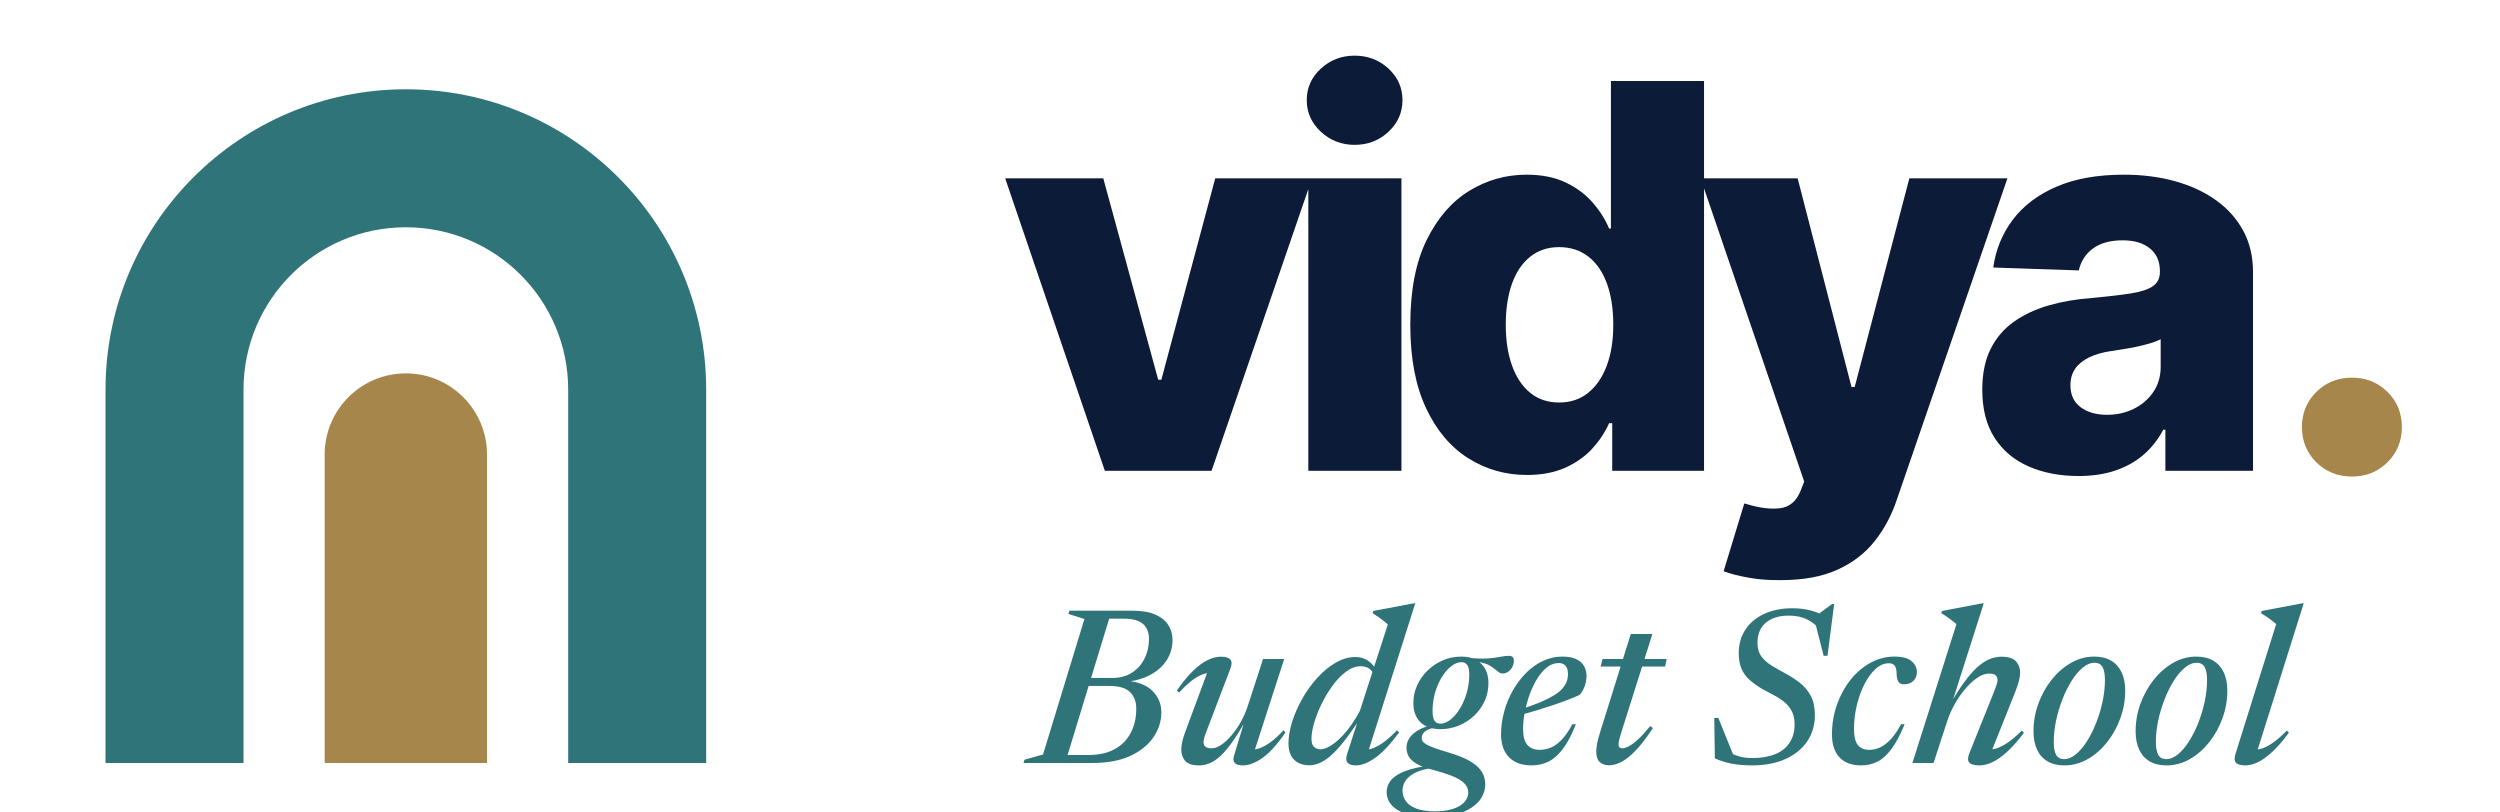
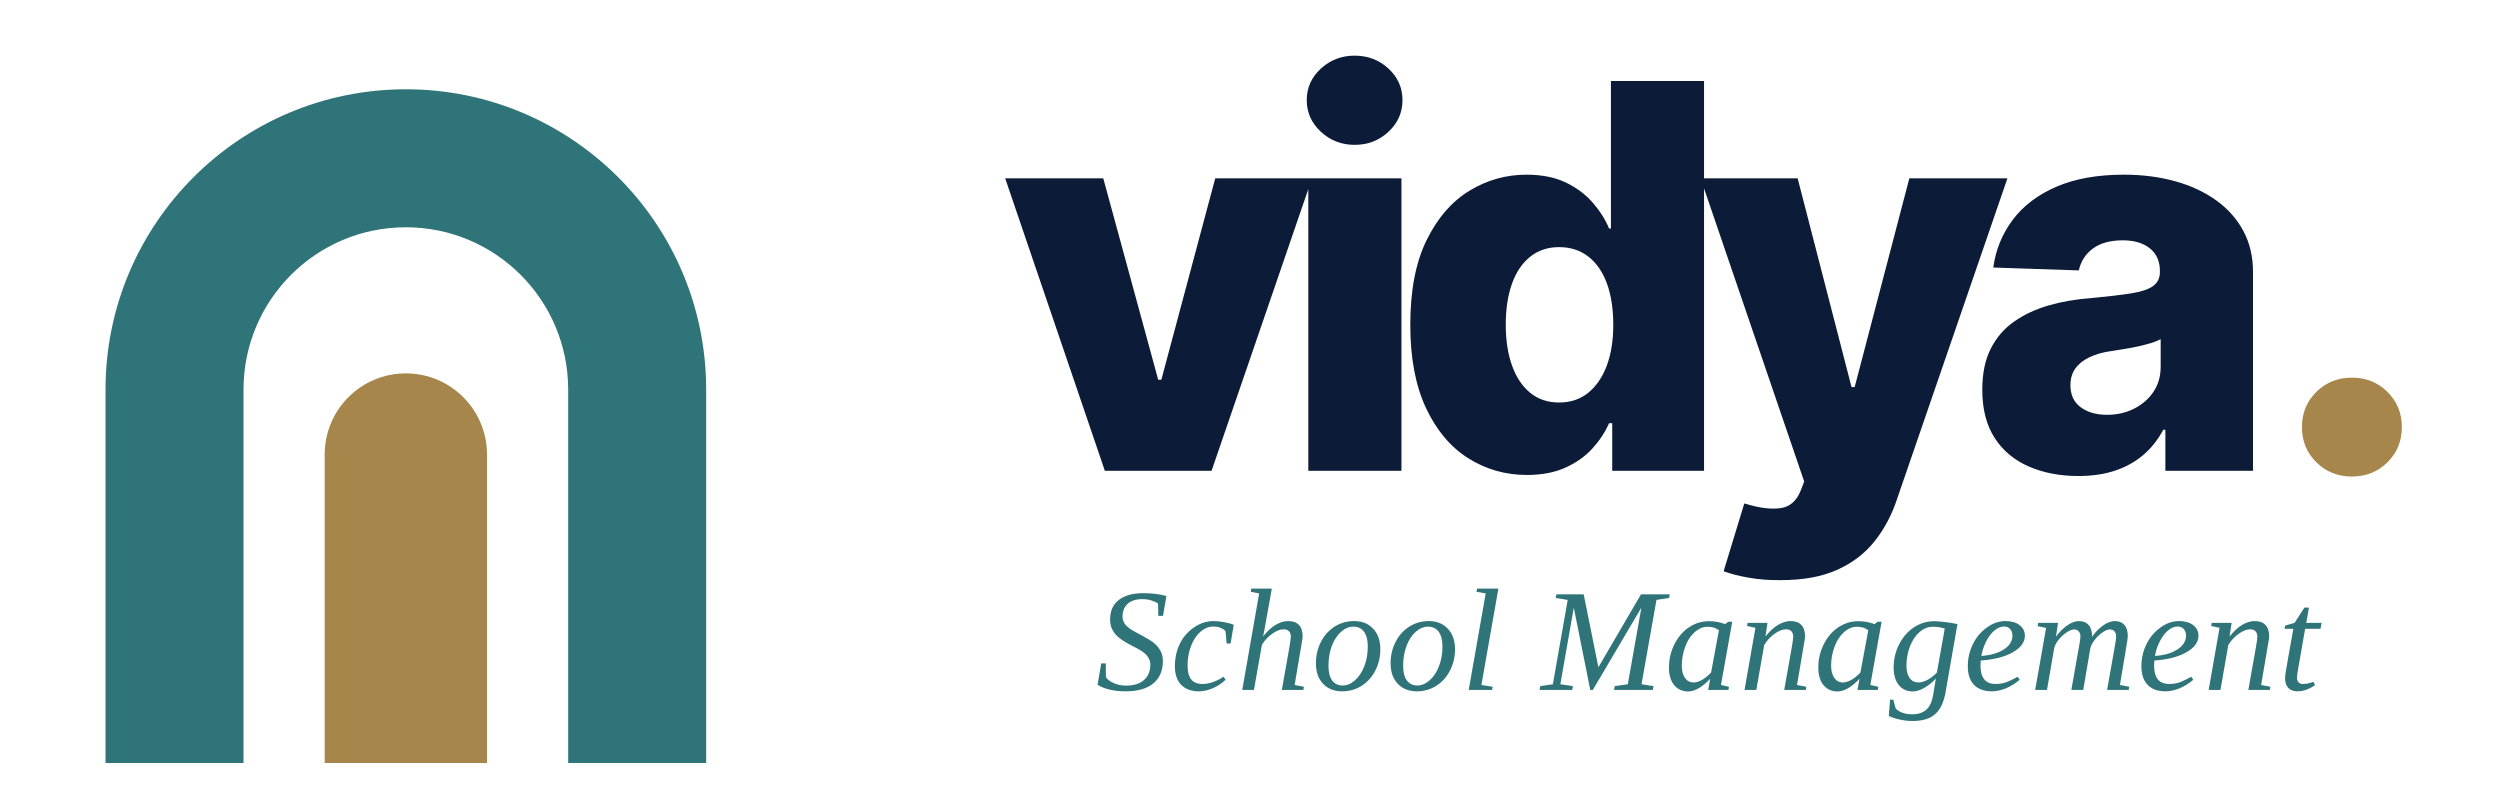
<svg xmlns="http://www.w3.org/2000/svg" viewBox="0 0 308 100" width="308" height="100">
  <g transform="translate(0.00 0.00) scale(1)">
    <path fill="#2F7479" d="M13 94V48A37 37 0 0 1 87 48V94H70V48A20 20 0 0 0 30 48V94Z" />
    <path fill="#A6864A" d="M40 94V56A10 10 0 0 1 60 56V94Z" />
  </g>
  <path fill="#0C1B38" d="M161.641 21.971 149.266 58.0H136.117L123.839 21.971H135.924L142.691 46.785H143.078L149.717 21.971ZM161.184 58.0V21.971H172.657V58.0ZM166.888 17.846Q164.471 17.846 162.731 16.234Q160.991 14.623 160.991 12.335Q160.991 10.047 162.731 8.452Q164.471 6.856 166.888 6.856Q169.338 6.856 171.062 8.452Q172.786 10.047 172.786 12.335Q172.786 14.623 171.062 16.234Q169.338 17.846 166.888 17.846ZM188.121 58.516Q184.157 58.516 180.886 56.453Q177.615 54.391 175.681 50.266Q173.748 46.141 173.748 40.018Q173.748 33.669 175.762 29.576Q177.776 25.483 181.031 23.501Q184.286 21.52 188.056 21.52Q190.892 21.52 192.906 22.486Q194.92 23.453 196.242 24.984Q197.563 26.515 198.24 28.158H198.465V9.982H209.938V58.0H198.626V52.135H198.24Q197.498 53.811 196.177 55.261Q194.856 56.711 192.858 57.613Q190.86 58.516 188.121 58.516ZM192.084 49.589Q194.179 49.589 195.662 48.396Q197.144 47.204 197.95 45.061Q198.755 42.918 198.755 40.018Q198.755 37.053 197.966 34.91Q197.176 32.767 195.678 31.606Q194.179 30.446 192.084 30.446Q189.99 30.446 188.507 31.639Q187.025 32.831 186.268 34.974Q185.51 37.117 185.51 40.018Q185.51 42.886 186.284 45.045Q187.057 47.204 188.523 48.396Q189.99 49.589 192.084 49.589ZM219.407 71.471Q217.345 71.503 215.492 71.181Q213.639 70.858 212.35 70.375L214.896 62.028L215.153 62.093Q217.57 62.834 219.327 62.608Q221.083 62.383 221.857 60.417L222.276 59.321L209.514 21.971H221.47L228.109 47.688H228.495L235.231 21.971H247.316L233.716 61.48Q232.749 64.413 230.961 66.669Q229.172 68.925 226.352 70.198Q223.532 71.471 219.407 71.471ZM256.076 58.645Q252.628 58.645 249.937 57.468Q247.246 56.292 245.731 53.939Q244.217 51.587 244.217 48.01Q244.217 45.013 245.264 42.95Q246.311 40.888 248.164 39.599Q250.017 38.31 252.434 37.617Q254.851 36.924 257.591 36.73Q260.652 36.44 262.521 36.15Q264.391 35.86 265.245 35.248Q266.099 34.636 266.099 33.54V33.379Q266.099 31.606 264.874 30.607Q263.649 29.608 261.522 29.608Q259.234 29.608 257.865 30.607Q256.495 31.606 256.108 33.314L245.57 32.96Q246.021 29.673 247.971 27.079Q249.921 24.484 253.353 23.002Q256.785 21.52 261.651 21.52Q265.067 21.52 267.968 22.325Q270.868 23.131 273.027 24.678Q275.186 26.225 276.379 28.448Q277.571 30.672 277.571 33.508V58.0H266.775V52.94H266.517Q265.518 54.81 264.036 56.066Q262.554 57.323 260.572 57.984Q258.59 58.645 256.076 58.645ZM259.589 51.104Q261.426 51.104 262.924 50.346Q264.423 49.589 265.309 48.268Q266.195 46.946 266.195 45.174V41.79Q265.712 42.048 265.019 42.257Q264.326 42.467 263.488 42.66Q262.65 42.854 261.796 42.982Q260.942 43.111 260.169 43.24Q258.525 43.466 257.381 44.03Q256.237 44.594 255.657 45.432Q255.077 46.27 255.077 47.462Q255.077 49.234 256.334 50.169Q257.591 51.104 259.589 51.104Z" />
  <path fill="#A6864A" d="M289.754 58.709Q287.144 58.709 285.371 56.953Q283.599 55.196 283.599 52.618Q283.599 50.04 285.371 48.284Q287.144 46.527 289.754 46.527Q292.364 46.527 294.137 48.284Q295.909 50.04 295.909 52.618Q295.909 55.196 294.137 56.953Q292.364 58.709 289.754 58.709Z" />
-   <path fill="#2F7479" d="M134.533 76.221 135.654 75.235H139.501Q141.269 75.235 142.363 75.728Q143.457 76.221 143.956 77.037Q144.456 77.854 144.456 78.853Q144.456 80.176 143.767 81.29Q143.078 82.403 141.742 83.132Q140.405 83.862 138.448 84.037L138.596 83.848Q140.864 84.01 141.971 85.11Q143.078 86.21 143.078 87.736Q143.078 89.397 142.106 90.828Q141.135 92.258 139.245 93.129Q137.355 94.0 134.601 94.0H129.929L129.646 93.014H134.142Q135.991 93.014 137.294 92.312Q138.596 91.611 139.292 90.321Q139.987 89.032 139.987 87.29Q139.987 86.022 139.218 85.266Q138.448 84.51 136.707 84.51H132.184L132.359 83.524H137.03Q138.448 83.524 139.454 82.876Q140.459 82.228 141.006 81.135Q141.553 80.041 141.553 78.704Q141.553 77.908 141.222 77.348Q140.892 76.787 140.21 76.504Q139.528 76.221 138.462 76.221ZM133.601 76.261 131.631 75.64 131.752 75.235H136.95L131.226 94.0H126.096L126.217 93.595L128.499 92.96ZM152.016 93.15 153.406 88.559 153.541 88.627Q152.623 90.274 151.847 91.374Q151.071 92.475 150.382 93.116Q149.694 93.757 149.039 94.027Q148.384 94.297 147.709 94.297Q146.507 94.297 146.022 93.75Q145.536 93.204 145.536 92.353Q145.536 91.921 145.65 91.394Q145.765 90.868 145.981 90.287L148.951 82.269L149.41 82.93Q148.951 82.835 148.344 83.018Q147.736 83.2 146.973 83.747Q146.21 84.293 145.279 85.32L144.982 85.076Q146.049 83.551 146.994 82.64Q147.939 81.728 148.789 81.317Q149.639 80.905 150.409 80.905Q151.246 80.905 151.563 81.243Q151.881 81.58 151.597 82.336L148.6 90.193Q148.438 90.612 148.357 90.915Q148.276 91.219 148.276 91.435Q148.276 91.826 148.533 92.009Q148.789 92.191 149.288 92.191Q149.815 92.191 150.436 91.779Q151.057 91.368 151.678 90.652Q152.299 89.936 152.819 89.025Q153.339 88.114 153.676 87.129L155.607 81.189H158.212L154.432 92.879L154.054 92.34Q154.513 92.407 155.127 92.204Q155.742 92.002 156.498 91.462Q157.254 90.922 158.118 89.977L158.374 90.234Q156.822 92.488 155.512 93.392Q154.203 94.297 153.163 94.297Q152.421 94.297 152.137 94.007Q151.853 93.716 152.016 93.15ZM169.444 83.497Q169.188 82.755 168.742 82.417Q168.297 82.079 167.662 82.079Q166.744 82.079 165.86 82.727Q164.976 83.376 164.206 84.422Q163.437 85.468 162.843 86.676Q162.249 87.885 161.911 89.032Q161.574 90.18 161.574 91.003Q161.574 91.719 161.884 92.016Q162.195 92.312 162.708 92.312Q163.032 92.312 163.47 92.124Q163.909 91.934 164.402 91.556Q164.895 91.178 165.428 90.612Q165.961 90.044 166.501 89.282Q167.041 88.519 167.541 87.561L170.983 76.922Q170.74 76.707 170.443 76.477Q170.146 76.248 169.815 76.011Q169.485 75.775 169.107 75.546L169.174 75.275L174.142 74.331H174.358L168.459 92.92L167.959 92.367Q168.405 92.421 169.019 92.225Q169.633 92.029 170.409 91.482Q171.186 90.936 172.103 89.977L172.374 90.234Q170.767 92.407 169.444 93.352Q168.121 94.297 167.041 94.297Q166.285 94.297 166.008 93.953Q165.732 93.609 165.961 92.906L167.433 88.344H167.675Q166.488 90.193 165.549 91.368Q164.611 92.542 163.862 93.17Q163.113 93.797 162.485 94.041Q161.857 94.284 161.304 94.284Q160.548 94.284 159.967 93.987Q159.387 93.689 159.062 93.089Q158.739 92.488 158.739 91.597Q158.739 90.368 159.191 88.931Q159.643 87.493 160.44 86.082Q161.236 84.671 162.289 83.511Q163.342 82.35 164.543 81.648Q165.745 80.945 167.001 80.945Q167.878 80.945 168.56 81.411Q169.242 81.877 169.755 82.849ZM185.131 82.971Q184.861 82.971 184.645 82.815Q184.429 82.66 184.159 82.43Q183.889 82.201 183.498 81.978Q183.106 81.755 182.505 81.62Q181.904 81.486 181.027 81.513L180.865 81.04Q182.39 81.189 183.329 81.114Q184.267 81.04 184.854 80.918Q185.441 80.797 185.9 80.797Q186.197 80.797 186.353 80.945Q186.508 81.094 186.508 81.391Q186.508 81.715 186.4 81.999Q186.292 82.282 186.096 82.505Q185.9 82.728 185.651 82.849Q185.401 82.971 185.131 82.971ZM177.449 89.153Q177.949 89.153 178.455 88.829Q178.961 88.505 179.42 87.932Q179.879 87.358 180.237 86.595Q180.595 85.832 180.804 84.948Q181.013 84.064 181.013 83.119Q181.013 82.282 180.77 81.931Q180.527 81.58 180.055 81.58Q179.555 81.58 179.049 81.897Q178.543 82.215 178.077 82.788Q177.611 83.362 177.254 84.125Q176.896 84.888 176.693 85.779Q176.491 86.669 176.491 87.615Q176.491 88.451 176.734 88.802Q176.977 89.153 177.449 89.153ZM180.055 80.892Q181.135 80.892 181.871 81.303Q182.606 81.715 182.991 82.444Q183.376 83.173 183.376 84.159Q183.376 85.333 182.91 86.359Q182.444 87.385 181.621 88.168Q180.797 88.951 179.731 89.39Q178.664 89.829 177.449 89.829Q176.369 89.829 175.627 89.437Q174.884 89.046 174.506 88.323Q174.128 87.601 174.128 86.629Q174.128 85.468 174.587 84.442Q175.046 83.416 175.87 82.613Q176.693 81.809 177.76 81.351Q178.826 80.892 180.055 80.892ZM176.599 100.669Q175.087 100.669 174 100.446Q172.913 100.224 172.211 99.805Q171.509 99.386 171.172 98.82Q170.834 98.252 170.834 97.578Q170.834 96.754 171.395 96.093Q171.955 95.431 173.204 94.965Q174.452 94.499 176.504 94.27H177.53L177.517 94.54Q176.329 94.581 175.445 94.81Q174.56 95.04 173.973 95.418Q173.386 95.796 173.089 96.302Q172.792 96.808 172.792 97.388Q172.792 98.131 173.21 98.712Q173.629 99.292 174.506 99.623Q175.384 99.954 176.788 99.954Q178.192 99.954 179.096 99.63Q180.001 99.305 180.446 98.779Q180.892 98.252 180.892 97.659Q180.892 97.2 180.656 96.822Q180.419 96.444 179.913 96.113Q179.407 95.782 178.583 95.478Q177.76 95.174 176.599 94.864Q175.262 94.526 174.54 94.101Q173.818 93.676 173.548 93.183Q173.278 92.691 173.278 92.124Q173.278 91.462 173.656 90.909Q174.034 90.355 174.756 89.943Q175.478 89.531 176.504 89.329L176.842 89.639Q175.964 89.761 175.559 90.119Q175.154 90.477 175.154 90.909Q175.154 91.124 175.256 91.307Q175.357 91.489 175.688 91.692Q176.018 91.894 176.673 92.13Q177.328 92.367 178.435 92.704Q180.149 93.204 181.142 93.797Q182.134 94.391 182.559 95.087Q182.984 95.782 182.984 96.619Q182.984 97.483 182.552 98.219Q182.12 98.954 181.297 99.501Q180.473 100.048 179.292 100.358Q178.111 100.669 176.599 100.669ZM192.043 81.688Q191.26 81.688 190.592 82.215Q189.924 82.741 189.377 83.625Q188.83 84.51 188.445 85.583Q188.061 86.656 187.851 87.75Q187.642 88.843 187.642 89.788Q187.642 91.178 188.175 91.779Q188.709 92.38 189.68 92.38Q190.382 92.38 191.058 92.103Q191.733 91.826 192.394 91.138Q193.055 90.45 193.717 89.221L194.149 89.234Q193.353 91.233 192.495 92.333Q191.638 93.433 190.7 93.865Q189.762 94.297 188.681 94.297Q187.48 94.297 186.643 93.845Q185.806 93.392 185.367 92.542Q184.929 91.692 184.929 90.477Q184.929 89.073 185.307 87.689Q185.685 86.305 186.373 85.083Q187.061 83.862 188 82.917Q188.938 81.972 190.079 81.431Q191.22 80.892 192.489 80.892Q193.569 80.892 194.223 81.216Q194.878 81.54 195.168 82.086Q195.459 82.633 195.459 83.267Q195.459 83.888 195.249 84.496Q195.04 85.103 194.621 85.603Q194.014 85.886 193.157 86.217Q192.299 86.548 191.314 86.879Q190.329 87.21 189.276 87.527Q188.222 87.844 187.197 88.114L187.251 87.412Q188.695 86.966 189.714 86.535Q190.733 86.103 191.409 85.691Q192.084 85.279 192.468 84.847Q192.853 84.415 193.015 83.963Q193.177 83.511 193.177 83.011Q193.177 82.606 193.042 82.302Q192.907 81.999 192.657 81.843Q192.407 81.688 192.043 81.688ZM197.2 82.12 197.429 81.189H205.34L205.138 82.12ZM199.711 90.341Q199.589 90.733 199.522 90.996Q199.454 91.26 199.428 91.428Q199.4 91.597 199.4 91.719Q199.4 91.975 199.529 92.083Q199.657 92.191 199.887 92.191Q200.197 92.191 200.676 91.941Q201.155 91.692 201.81 91.091Q202.465 90.49 203.302 89.451L203.639 89.694Q202.762 91.03 201.999 91.921Q201.237 92.812 200.568 93.332Q199.9 93.852 199.313 94.067Q198.726 94.284 198.213 94.284Q197.551 94.284 197.106 93.899Q196.66 93.514 196.66 92.569Q196.66 92.218 196.755 91.658Q196.849 91.097 197.16 90.126L200.912 78.111H203.572ZM224.214 77.53Q223.498 76.733 222.58 76.288Q221.662 75.843 220.393 75.843Q219.165 75.843 218.3 76.241Q217.437 76.639 216.978 77.381Q216.519 78.124 216.519 79.191Q216.519 80.216 217.011 80.878Q217.504 81.54 218.307 82.025Q219.111 82.511 220.042 83.011Q220.96 83.511 221.77 84.145Q222.58 84.779 223.086 85.725Q223.593 86.669 223.593 88.114Q223.593 89.936 222.648 91.334Q221.703 92.731 219.968 93.514Q218.233 94.297 215.857 94.297Q214.494 94.297 213.38 94.088Q212.266 93.879 211.267 93.433L211.2 88.451H211.699L213.751 93.528L212.59 92.461Q213.4 92.92 214.156 93.156Q214.912 93.392 215.898 93.392Q217.544 93.392 218.706 92.913Q219.867 92.434 220.481 91.502Q221.095 90.571 221.095 89.234Q221.095 88.249 220.731 87.581Q220.366 86.912 219.779 86.447Q219.192 85.981 218.496 85.623Q217.801 85.266 217.139 84.901Q216.262 84.388 215.601 83.814Q214.939 83.24 214.575 82.437Q214.21 81.634 214.21 80.473Q214.21 78.84 215.02 77.591Q215.83 76.342 217.322 75.64Q218.814 74.938 220.825 74.938Q222.026 74.938 223.026 75.195Q224.025 75.451 225.091 76.031L223.863 75.775L225.712 74.412H225.969L225.145 80.797H224.673L223.512 76.248ZM232.705 81.715Q231.828 81.715 231.051 82.43Q230.275 83.146 229.681 84.327Q229.087 85.508 228.75 86.933Q228.412 88.357 228.412 89.788Q228.412 91.178 228.878 91.779Q229.344 92.38 230.288 92.38Q230.964 92.38 231.618 92.083Q232.273 91.786 232.921 91.097Q233.569 90.409 234.217 89.221L234.649 89.234Q233.852 91.178 233.022 92.285Q232.192 93.392 231.281 93.845Q230.369 94.297 229.303 94.297Q227.561 94.297 226.63 93.311Q225.698 92.326 225.698 90.477Q225.698 88.559 226.306 86.832Q226.913 85.103 227.98 83.76Q229.047 82.417 230.444 81.654Q231.841 80.892 233.407 80.892Q234.851 80.892 235.506 81.452Q236.161 82.012 236.161 82.808Q236.161 83.457 235.729 83.882Q235.297 84.307 234.595 84.307Q234.123 84.32 233.893 83.996Q233.663 83.672 233.663 82.984Q233.65 82.296 233.421 82.005Q233.191 81.715 232.705 81.715ZM239.928 88.749 238.213 94.0H235.608L241.035 76.895Q240.792 76.68 240.508 76.464Q240.225 76.248 239.894 76.011Q239.563 75.775 239.172 75.546L239.239 75.275L244.194 74.331H244.396L240.4 86.859L240.225 86.818Q241.169 85.171 241.993 84.044Q242.817 82.916 243.579 82.221Q244.342 81.526 245.084 81.215Q245.827 80.905 246.583 80.905Q247.839 80.905 248.358 81.465Q248.878 82.025 248.878 82.862Q248.878 83.322 248.73 83.895Q248.581 84.469 248.19 85.468L245.22 92.906L244.855 92.353Q245.328 92.394 245.949 92.204Q246.57 92.016 247.353 91.489Q248.136 90.963 249.081 90.017L249.351 90.274Q248.257 91.732 247.285 92.616Q246.313 93.501 245.469 93.899Q244.626 94.297 243.883 94.297Q242.911 94.297 242.607 93.939Q242.304 93.582 242.641 92.758L245.584 85.427Q245.868 84.712 245.982 84.361Q246.097 84.01 246.097 83.781Q246.097 83.403 245.854 83.193Q245.611 82.984 245.058 82.984Q244.369 82.984 243.613 83.497Q242.857 84.01 242.135 84.854Q241.412 85.698 240.839 86.717Q240.265 87.736 239.928 88.749ZM258.017 80.892Q259.246 80.892 260.09 81.391Q260.933 81.891 261.379 82.829Q261.825 83.767 261.825 85.09Q261.825 86.832 261.231 88.478Q260.637 90.126 259.597 91.435Q258.558 92.745 257.207 93.521Q255.858 94.297 254.332 94.297Q253.103 94.297 252.253 93.797Q251.403 93.298 250.964 92.353Q250.525 91.408 250.525 90.099Q250.525 88.357 251.119 86.71Q251.713 85.063 252.752 83.754Q253.792 82.444 255.142 81.668Q256.492 80.892 258.017 80.892ZM254.305 93.528Q255.02 93.528 255.743 92.934Q256.465 92.34 257.106 91.334Q257.748 90.328 258.247 89.059Q258.747 87.79 259.037 86.427Q259.327 85.063 259.327 83.781Q259.327 82.674 259.017 82.161Q258.706 81.648 258.045 81.648Q257.329 81.648 256.607 82.242Q255.885 82.835 255.243 83.848Q254.602 84.861 254.103 86.13Q253.603 87.398 253.313 88.755Q253.023 90.112 253.023 91.394Q253.023 92.501 253.326 93.014Q253.63 93.528 254.305 93.528ZM270.599 80.892Q271.828 80.892 272.672 81.391Q273.515 81.891 273.961 82.829Q274.406 83.767 274.406 85.09Q274.406 86.832 273.812 88.478Q273.218 90.126 272.179 91.435Q271.139 92.745 269.789 93.521Q268.439 94.297 266.914 94.297Q265.685 94.297 264.835 93.797Q263.984 93.298 263.546 92.353Q263.107 91.408 263.107 90.099Q263.107 88.357 263.701 86.71Q264.295 85.063 265.334 83.754Q266.374 82.444 267.724 81.668Q269.074 80.892 270.599 80.892ZM266.887 93.528Q267.602 93.528 268.325 92.934Q269.047 92.34 269.688 91.334Q270.329 90.328 270.829 89.059Q271.328 87.79 271.619 86.427Q271.909 85.063 271.909 83.781Q271.909 82.674 271.598 82.161Q271.288 81.648 270.626 81.648Q269.911 81.648 269.189 82.242Q268.466 82.835 267.825 83.848Q267.184 84.861 266.684 86.13Q266.185 87.398 265.895 88.755Q265.604 90.112 265.604 91.394Q265.604 92.501 265.908 93.014Q266.212 93.528 266.887 93.528ZM280.427 76.882Q280.184 76.68 279.901 76.457Q279.617 76.234 279.287 76.005Q278.956 75.775 278.564 75.546L278.632 75.275L283.613 74.331H283.816L277.984 92.866L277.552 92.312Q277.957 92.407 278.551 92.252Q279.145 92.097 279.941 91.563Q280.738 91.03 281.737 90.004L281.993 90.26Q280.927 91.719 279.968 92.609Q279.01 93.501 278.186 93.899Q277.363 94.297 276.647 94.297Q275.756 94.297 275.466 93.966Q275.176 93.635 275.419 92.853Z" />
+   <text x="135" y="85" fill="#2F7479" font-family="Georgia, 'Times New Roman', Newsreader, serif" font-style="italic" font-weight="500" font-size="18" letter-spacing="0.2">School Management</text>
</svg>
